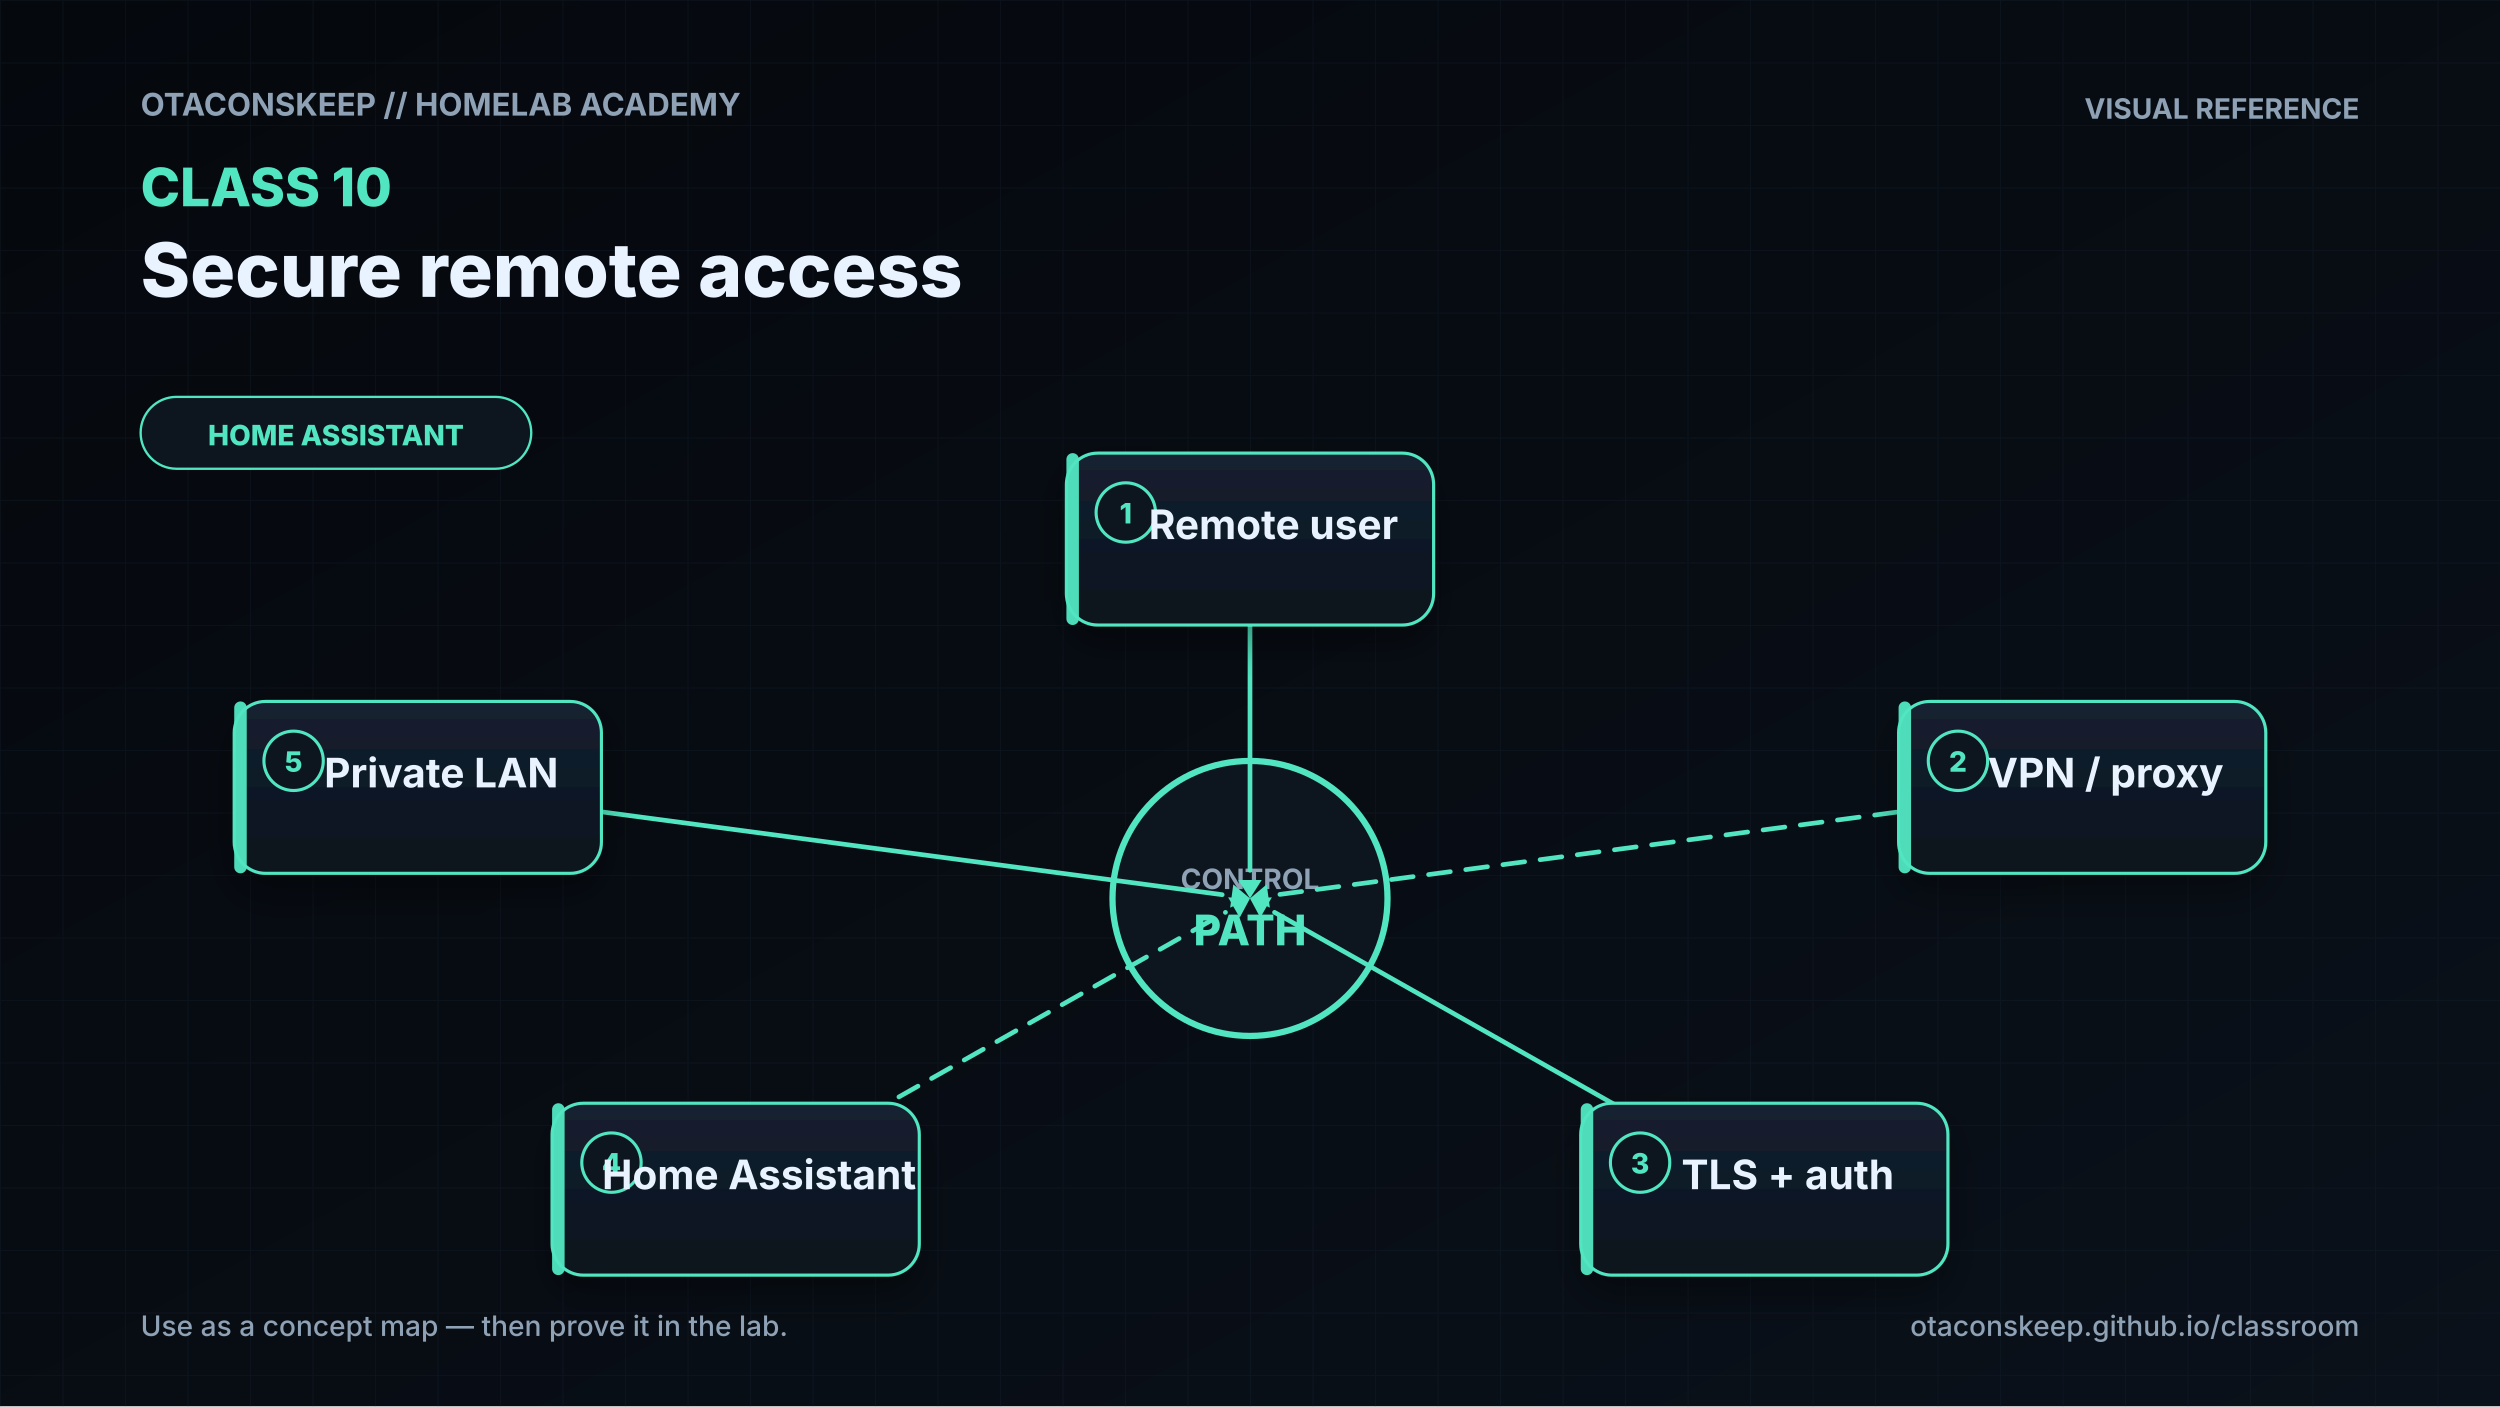
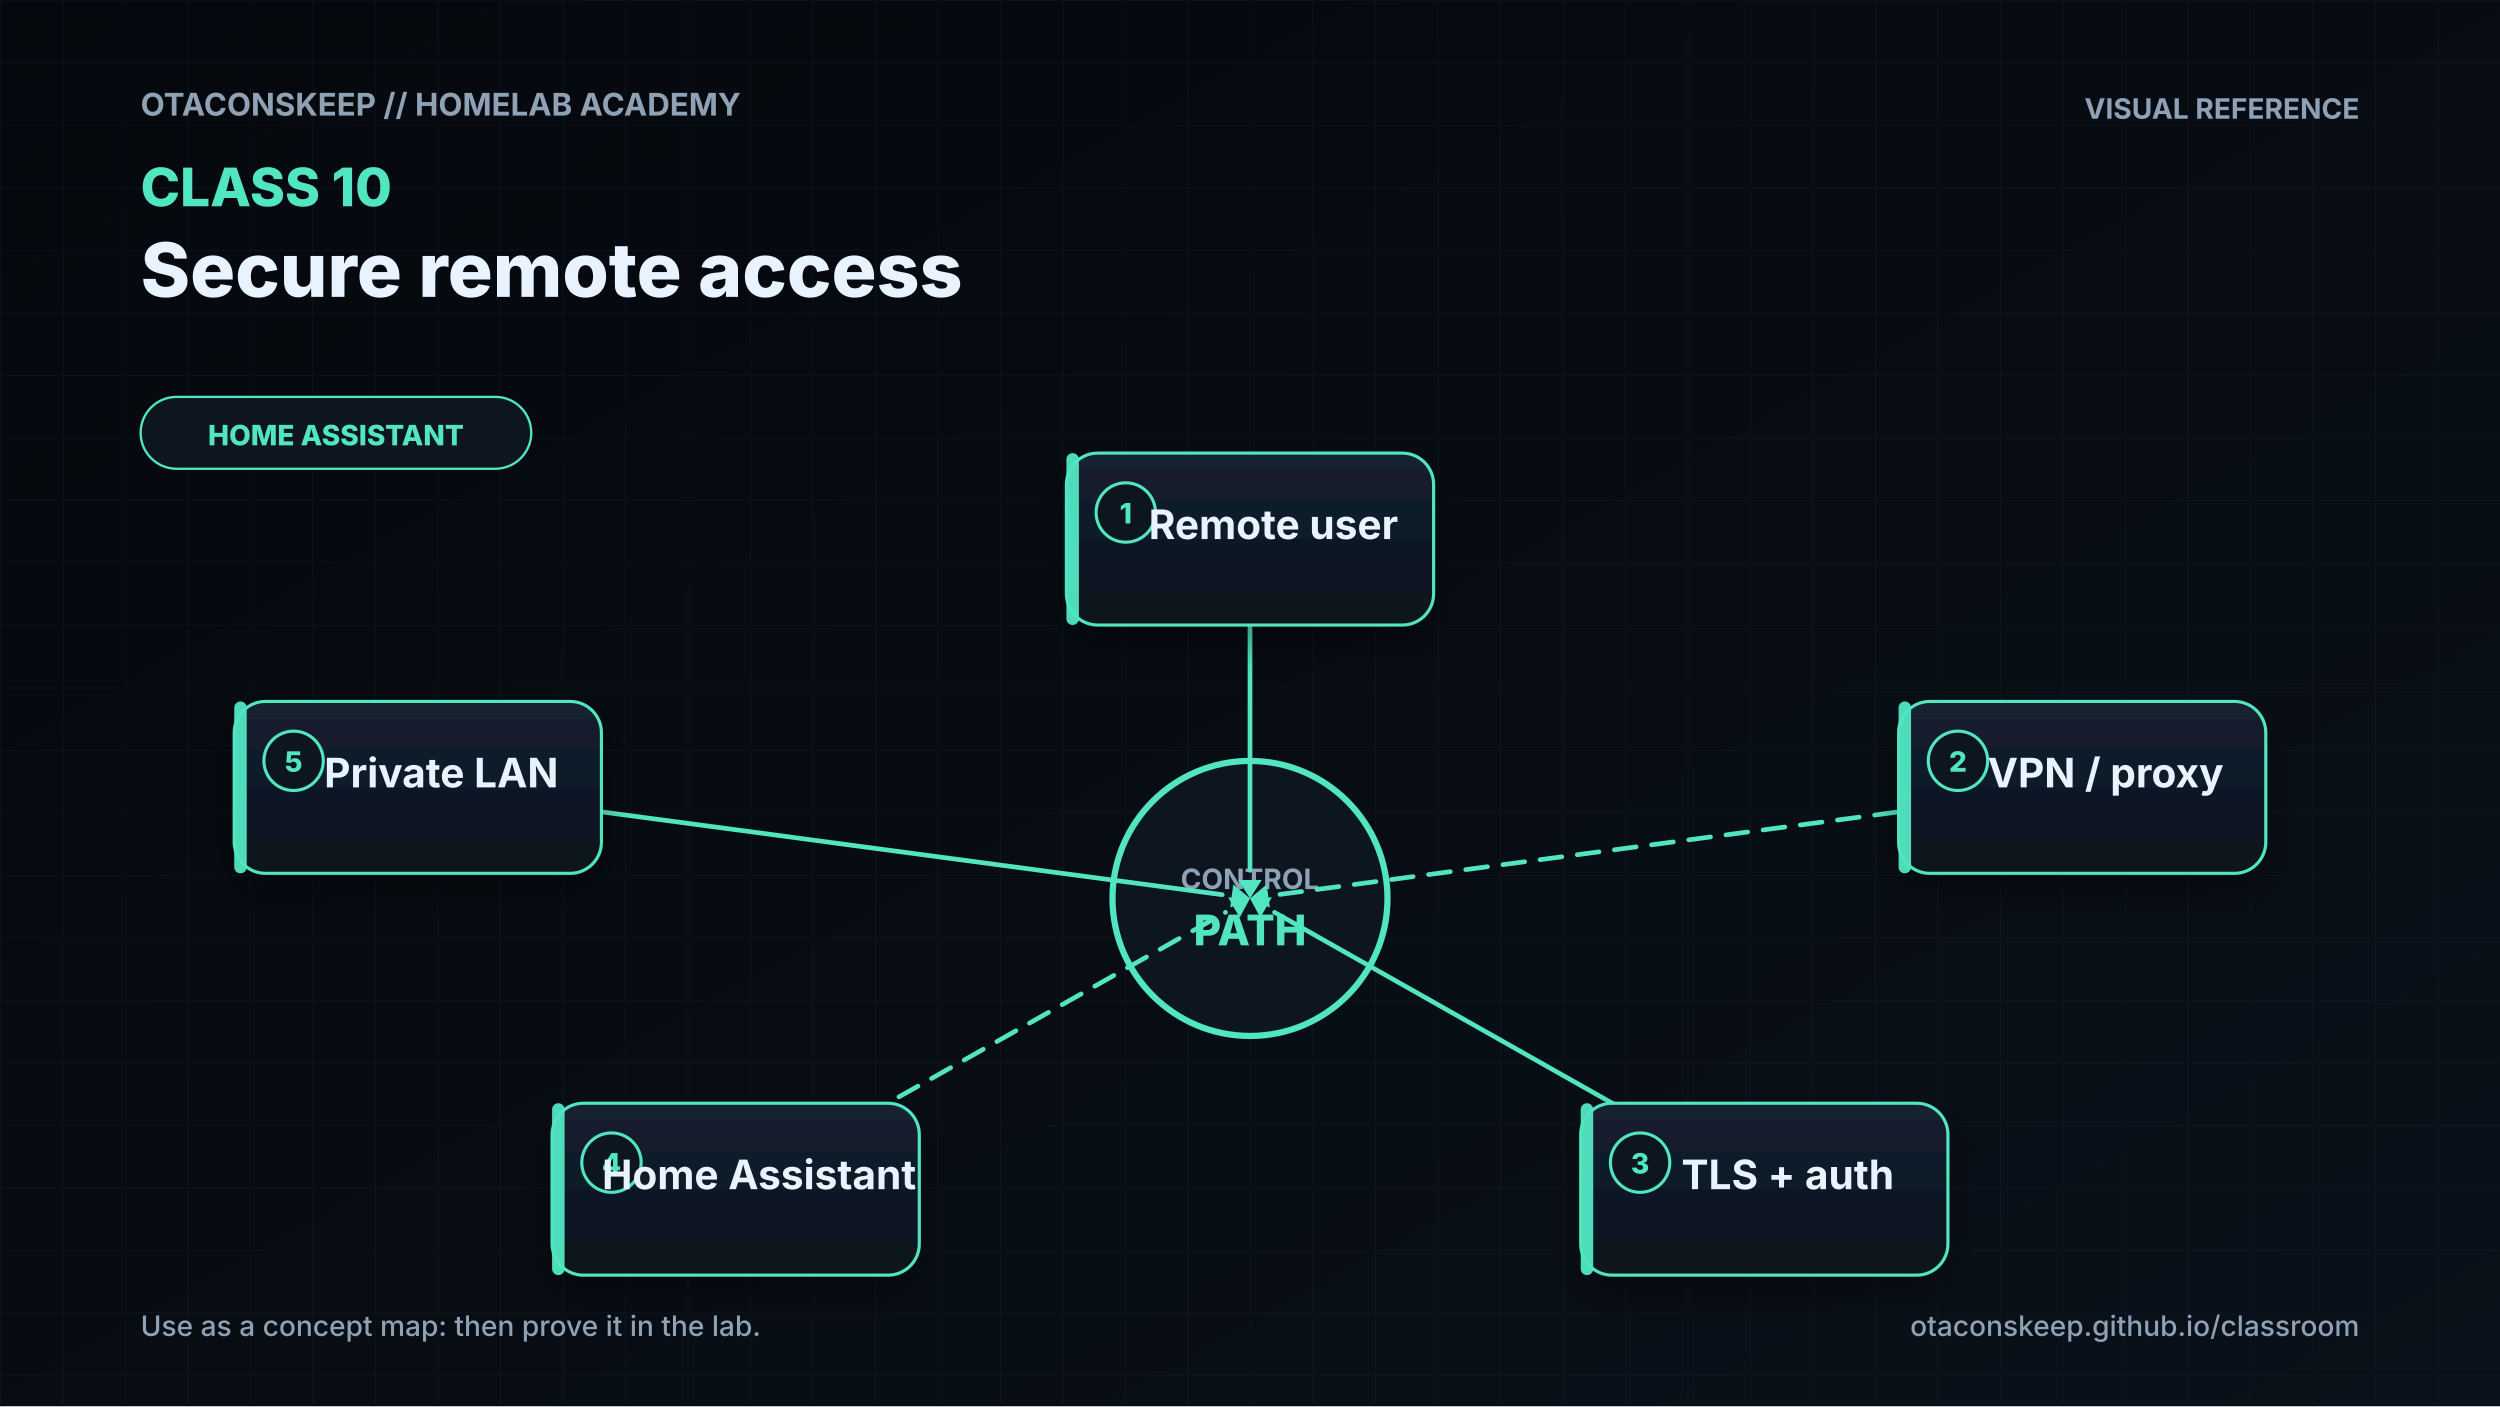
<svg xmlns="http://www.w3.org/2000/svg" width="1600" height="900" viewBox="0 0 1600 900">
  <defs>
    <linearGradient id="bg" x1="0" y1="0" x2="1" y2="1">
      <stop offset="0" stop-color="#05080d" />
      <stop offset="1" stop-color="#0a111a" />
    </linearGradient>
    <linearGradient id="glass" x1="0" y1="0" x2="0" y2="1">
      <stop offset="0" stop-color="#142131" />
      <stop offset="1" stop-color="#0b121b" />
    </linearGradient>
    <filter id="shadow" x="-30%" y="-30%" width="160%" height="160%">
      <feDropShadow dx="0" dy="12" stdDeviation="12" flood-color="#000" flood-opacity="0.35" />
    </filter>
    <filter id="glow">
      <feGaussianBlur stdDeviation="4" result="blur" />
      <feMerge>
        <feMergeNode in="blur" />
        <feMergeNode in="SourceGraphic" />
      </feMerge>
    </filter>
    <pattern id="grid" width="40" height="40" patternUnits="userSpaceOnUse">
      <path d="M 40 0 L 0 0 0 40" fill="none" stroke="#182331" stroke-width="1" opacity="0.55" />
    </pattern>
  </defs>
  <rect width="100%" height="100%" fill="url(#bg)" />
  <rect width="100%" height="100%" fill="url(#grid)" opacity="0.65" />
  <text x="90" y="74" font-family="Inter,Segoe UI,Arial,sans-serif" font-size="20" font-weight="700" fill="#8ea1b5" text-anchor="start" opacity="1">OTACONSKEEP // HOMELAB ACADEMY</text>
  <text x="90" y="132" font-family="Inter,Segoe UI,Arial,sans-serif" font-size="34" font-weight="800" fill="#51e6c1" text-anchor="start" opacity="1">CLASS 10</text>
  <text x="90" y="190" font-family="Inter,Segoe UI,Arial,sans-serif" font-size="48" font-weight="800" fill="#e8f3ff" text-anchor="start" opacity="1">Secure remote access</text>
  <rect x="90" y="254" width="250" height="46" rx="23" fill="#0d151e" stroke="#51e6c1" stroke-width="1.5" opacity="1" />
  <text x="215" y="285" font-family="Inter,Segoe UI,Arial,sans-serif" font-size="18" font-weight="800" fill="#51e6c1" text-anchor="middle" opacity="1">HOME ASSISTANT</text>
  <text x="1510" y="76" font-family="Inter,Segoe UI,Arial,sans-serif" font-size="18" font-weight="700" fill="#8ea1b5" text-anchor="end" opacity="1">VISUAL REFERENCE</text>
  <circle cx="800" cy="575" r="88" fill="#0d151e" stroke="#51e6c1" stroke-width="4" />
  <text x="800" y="569" font-family="Inter,Segoe UI,Arial,sans-serif" font-size="18" font-weight="700" fill="#8ea1b5" text-anchor="middle" opacity="1">CONTROL</text>
  <text x="800" y="605" font-family="Inter,Segoe UI,Arial,sans-serif" font-size="27" font-weight="800" fill="#51e6c1" text-anchor="middle" opacity="1">PATH</text>
  <line x1="800.0" y1="345.0" x2="800.0" y2="557.0" stroke="#51e6c1" stroke-width="3" stroke-linecap="round" />
  <polygon points="800,575 792.5,563.2 807.5,563.2" fill="#51e6c1" />
  <rect x="682.5" y="290.0" width="235" height="110" rx="20" fill="url(#glass)" stroke="#51e6c1" stroke-width="2" opacity="1" filter="url(#shadow)" />
  <rect x="682.5" y="290.0" width="8" height="110" rx="4" fill="#51e6c1" opacity="0.95" />
  <circle cx="720.5" cy="328.0" r="19" fill="#0d151e" stroke="#51e6c1" stroke-width="2" />
  <text x="720.5" y="335.0" font-family="Inter,Segoe UI,Arial,sans-serif" font-size="18" font-weight="800" fill="#51e6c1" text-anchor="middle" opacity="1">1</text>
  <text x="815.0" y="345.0" font-family="Inter,Segoe UI,Arial,sans-serif" font-size="26" font-weight="700" fill="#e8f3ff" text-anchor="middle" opacity="1">Remote user</text>
  <line x1="1332.592" y1="503.926" x2="817.8" y2="572.6" stroke="#51e6c1" stroke-width="3" stroke-linecap="round" stroke-dasharray="14 10" />
  <polygon points="800,575 810.7,566.0 812.7,580.9" fill="#51e6c1" />
  <rect x="1215.092" y="448.926" width="235" height="110" rx="20" fill="url(#glass)" stroke="#51e6c1" stroke-width="2" opacity="1" filter="url(#shadow)" />
  <rect x="1215.092" y="448.926" width="8" height="110" rx="4" fill="#51e6c1" opacity="0.95" />
  <circle cx="1253.092" cy="486.926" r="19" fill="#0d151e" stroke="#51e6c1" stroke-width="2" />
  <text x="1253.092" y="493.926" font-family="Inter,Segoe UI,Arial,sans-serif" font-size="18" font-weight="800" fill="#51e6c1" text-anchor="middle" opacity="1">2</text>
  <text x="1347.592" y="503.926" font-family="Inter,Segoe UI,Arial,sans-serif" font-size="26" font-weight="700" fill="#e8f3ff" text-anchor="middle" opacity="1">VPN / proxy</text>
  <line x1="1129.16" y1="761.074" x2="815.7" y2="583.9" stroke="#51e6c1" stroke-width="3" stroke-linecap="round" />
  <polygon points="800,575 814.0,574.3 806.6,587.3" fill="#51e6c1" />
  <rect x="1011.66" y="706.074" width="235" height="110" rx="20" fill="url(#glass)" stroke="#51e6c1" stroke-width="2" opacity="1" filter="url(#shadow)" />
  <rect x="1011.66" y="706.074" width="8" height="110" rx="4" fill="#51e6c1" opacity="0.95" />
  <circle cx="1049.66" cy="744.074" r="19" fill="#0d151e" stroke="#51e6c1" stroke-width="2" />
  <text x="1049.66" y="751.074" font-family="Inter,Segoe UI,Arial,sans-serif" font-size="18" font-weight="800" fill="#51e6c1" text-anchor="middle" opacity="1">3</text>
  <text x="1144.16" y="761.074" font-family="Inter,Segoe UI,Arial,sans-serif" font-size="26" font-weight="700" fill="#e8f3ff" text-anchor="middle" opacity="1">TLS + auth</text>
  <line x1="470.84" y1="761.074" x2="784.3" y2="583.9" stroke="#51e6c1" stroke-width="3" stroke-linecap="round" stroke-dasharray="14 10" />
  <polygon points="800,575 793.4,587.3 786.0,574.3" fill="#51e6c1" />
  <rect x="353.34" y="706.074" width="235" height="110" rx="20" fill="url(#glass)" stroke="#51e6c1" stroke-width="2" opacity="1" filter="url(#shadow)" />
  <rect x="353.34" y="706.074" width="8" height="110" rx="4" fill="#51e6c1" opacity="0.95" />
  <circle cx="391.34" cy="744.074" r="19" fill="#0d151e" stroke="#51e6c1" stroke-width="2" />
  <text x="391.34" y="751.074" font-family="Inter,Segoe UI,Arial,sans-serif" font-size="18" font-weight="800" fill="#51e6c1" text-anchor="middle" opacity="1">4</text>
  <text x="485.84" y="761.074" font-family="Inter,Segoe UI,Arial,sans-serif" font-size="26" font-weight="700" fill="#e8f3ff" text-anchor="middle" opacity="1">Home Assistant</text>
  <line x1="267.408" y1="503.926" x2="782.2" y2="572.6" stroke="#51e6c1" stroke-width="3" stroke-linecap="round" />
  <polygon points="800,575 787.3,580.9 789.3,566.0" fill="#51e6c1" />
  <rect x="149.908" y="448.926" width="235" height="110" rx="20" fill="url(#glass)" stroke="#51e6c1" stroke-width="2" opacity="1" filter="url(#shadow)" />
  <rect x="149.908" y="448.926" width="8" height="110" rx="4" fill="#51e6c1" opacity="0.95" />
  <circle cx="187.908" cy="486.926" r="19" fill="#0d151e" stroke="#51e6c1" stroke-width="2" />
  <text x="187.908" y="493.926" font-family="Inter,Segoe UI,Arial,sans-serif" font-size="18" font-weight="800" fill="#51e6c1" text-anchor="middle" opacity="1">5</text>
  <text x="282.408" y="503.926" font-family="Inter,Segoe UI,Arial,sans-serif" font-size="26" font-weight="700" fill="#e8f3ff" text-anchor="middle" opacity="1">Private LAN</text>
-   <text x="90" y="855" font-family="Inter,Segoe UI,Arial,sans-serif" font-size="18" font-weight="500" fill="#8ea1b5" text-anchor="start" opacity="1">Use as a concept map — then prove it in the lab.</text>
+   <text x="90" y="855" font-family="Inter,Segoe UI,Arial,sans-serif" font-size="18" font-weight="500" fill="#8ea1b5" text-anchor="start" opacity="1">Use as a concept map: then prove it in the lab.</text>
  <text x="1510" y="855" font-family="Inter,Segoe UI,Arial,sans-serif" font-size="18" font-weight="500" fill="#8ea1b5" text-anchor="end" opacity="1">otaconskeep.github.io/classroom</text>
</svg>
